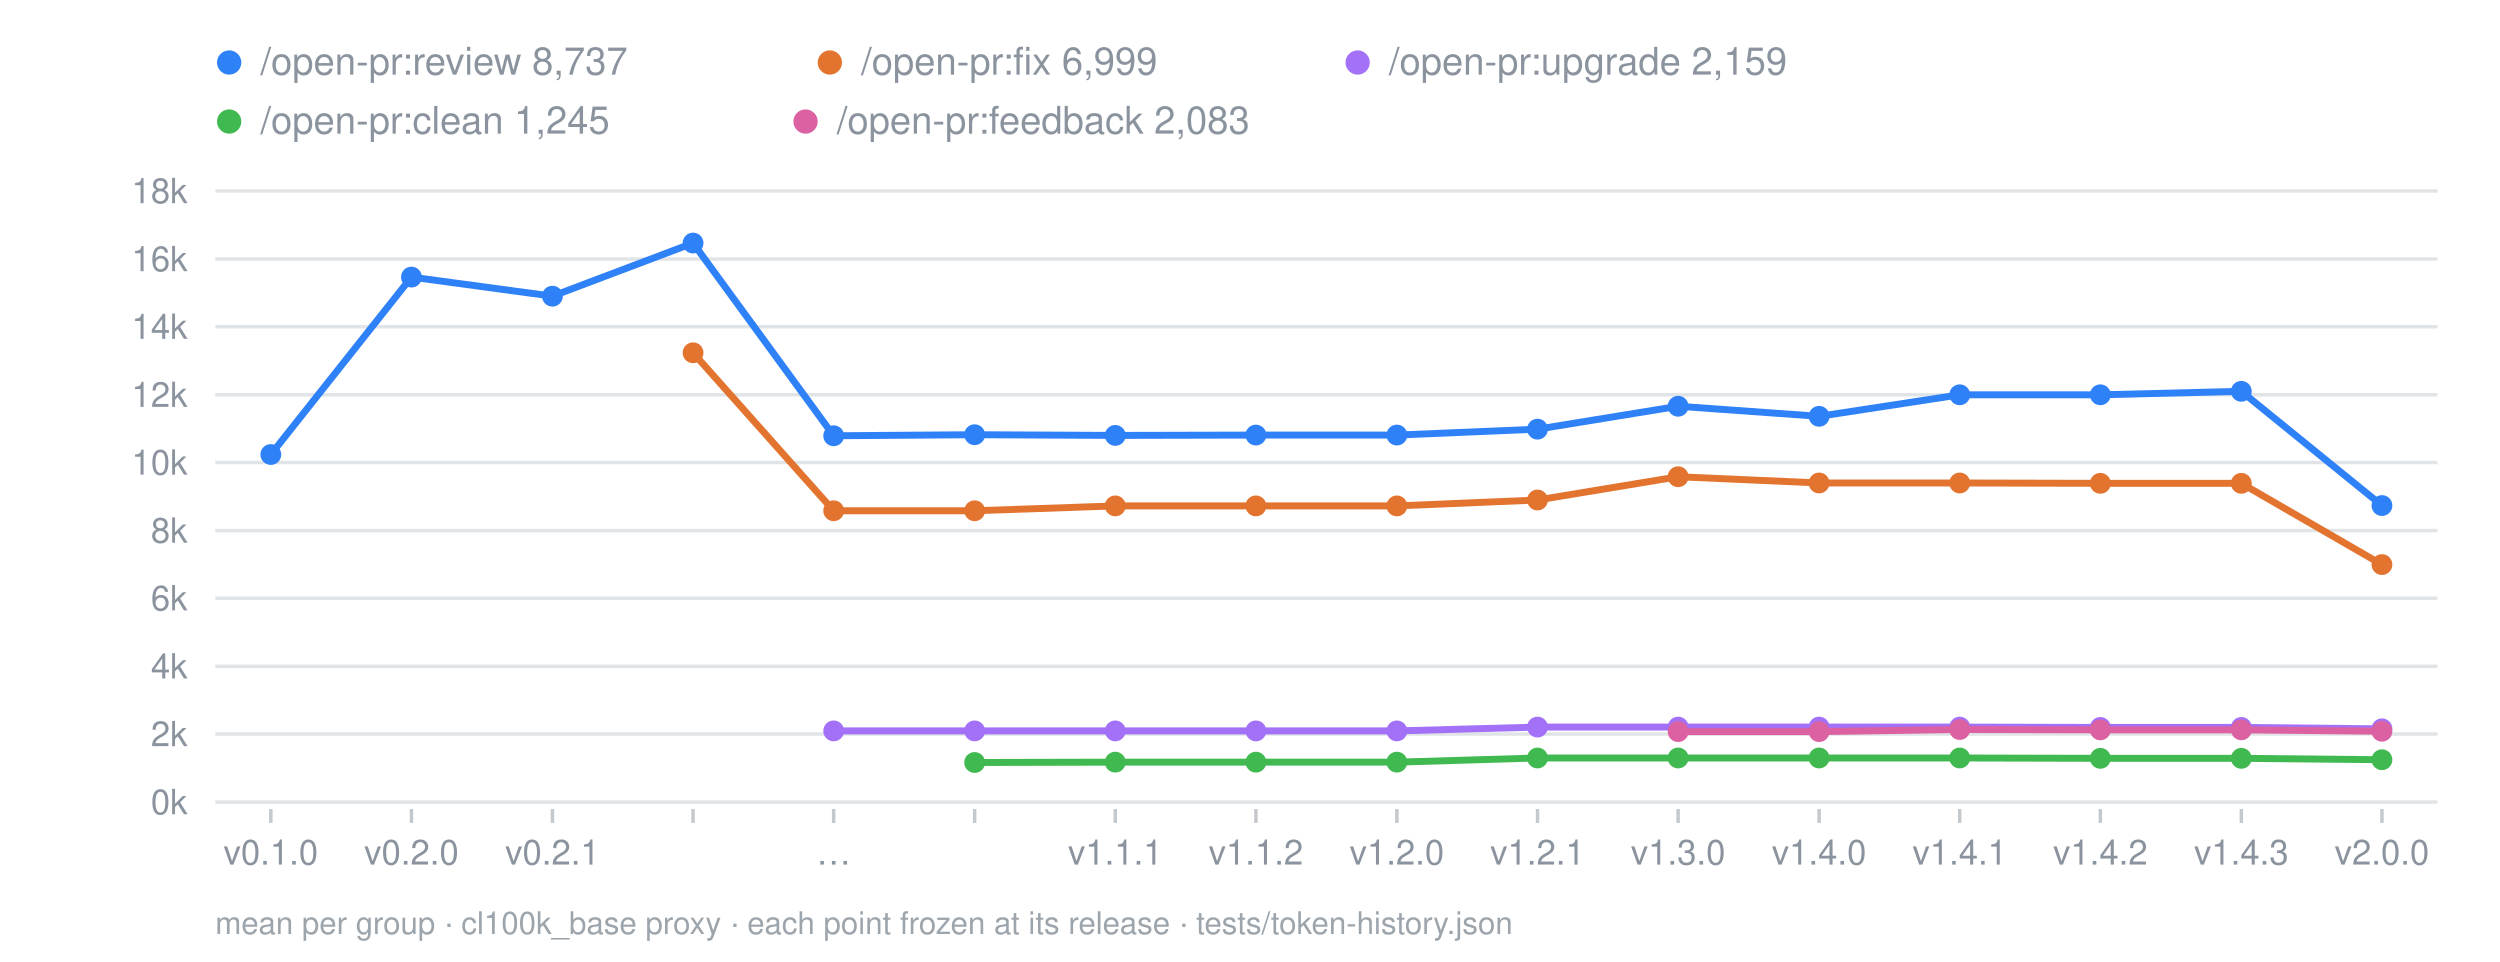
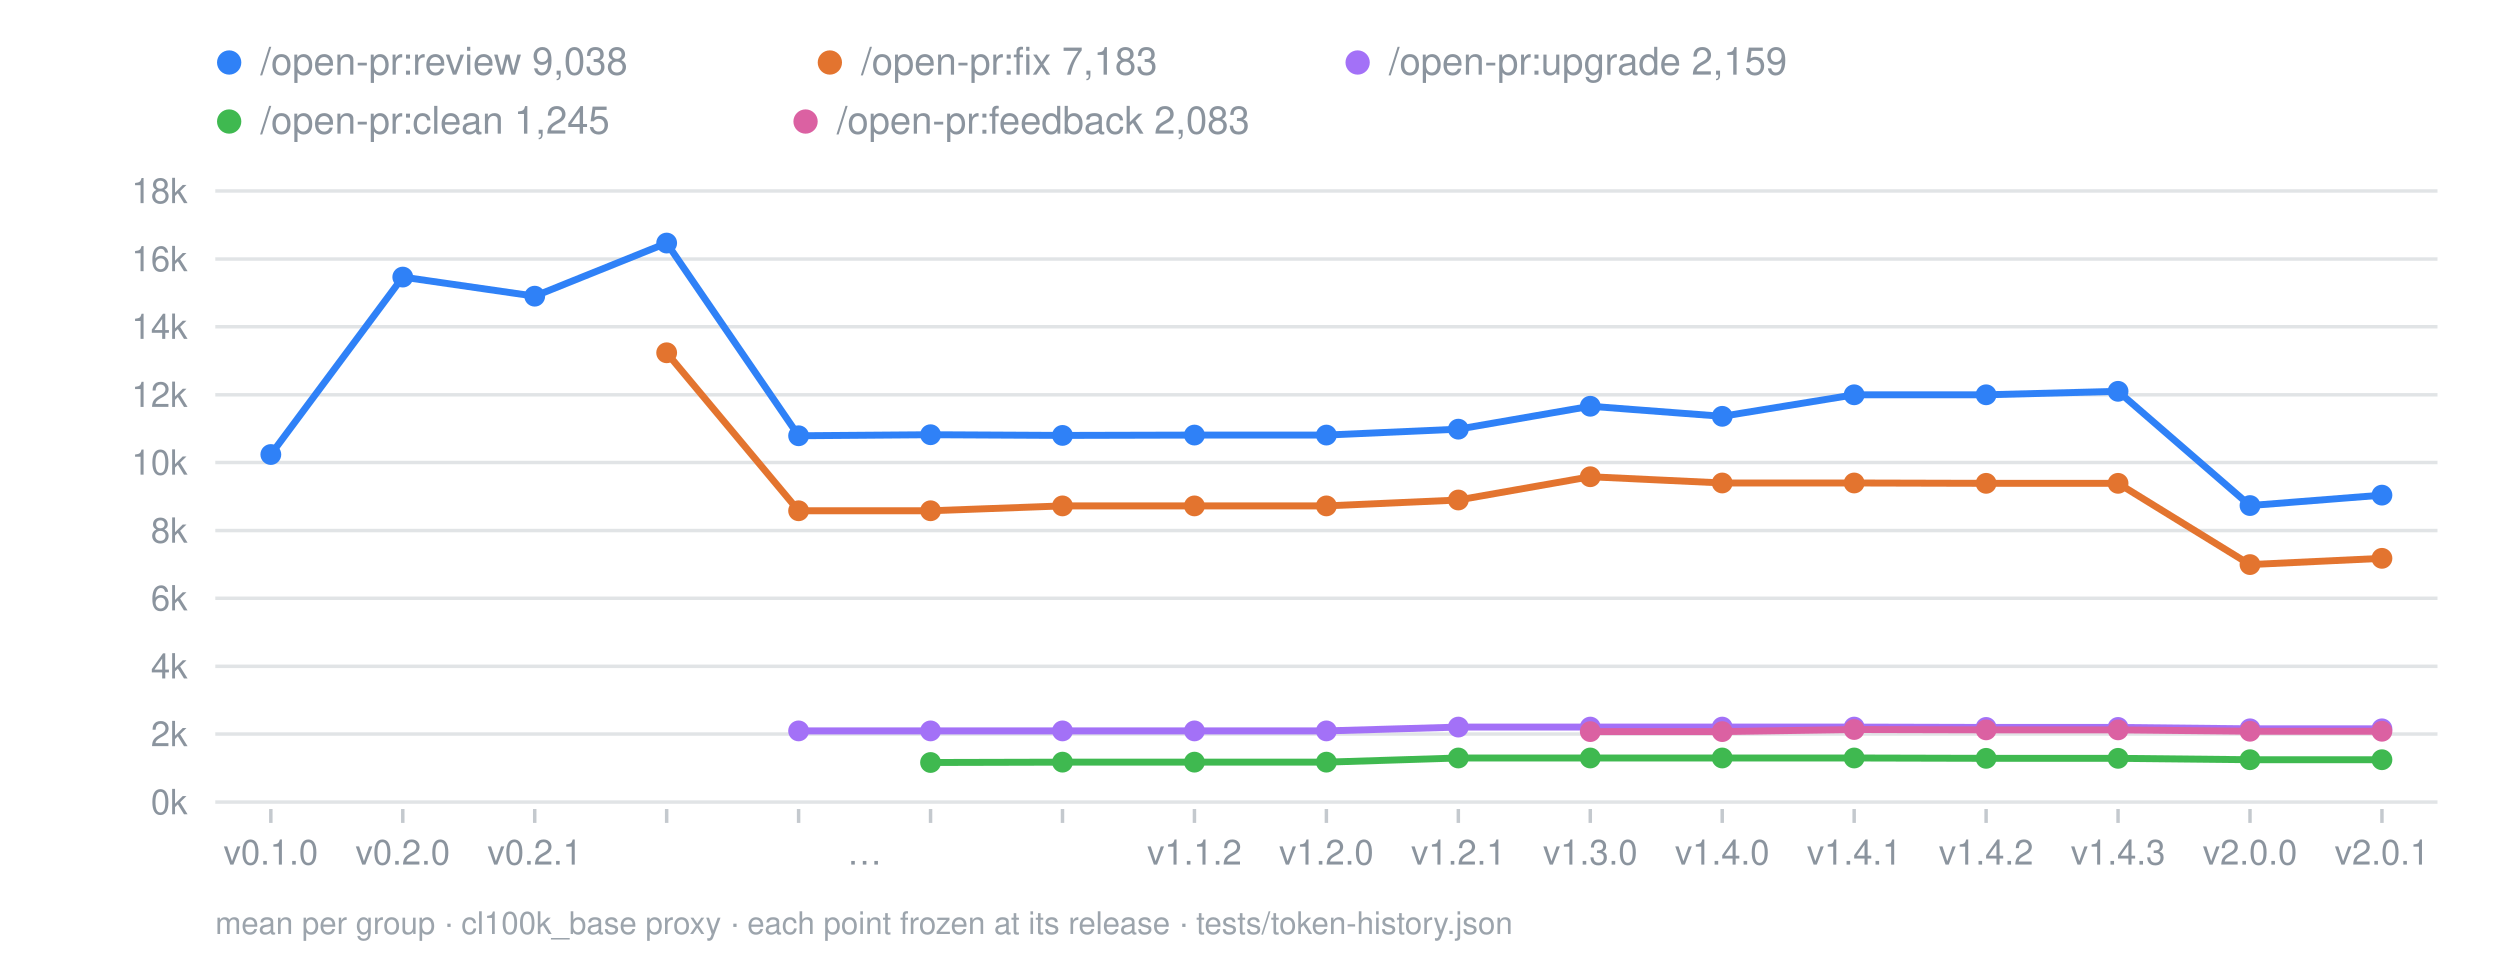
<svg xmlns="http://www.w3.org/2000/svg" viewBox="0 0 720 277" width="720" height="277" font-family="system-ui,-apple-system,Segoe UI,Helvetica,Arial,sans-serif" role="img" aria-label="Context cost per release, one line per command">
  <line x1="62" y1="231.0" x2="702" y2="231.0" stroke="#8b949e" stroke-opacity="0.25" />
  <text x="54" y="234.5" text-anchor="end" font-size="10" fill="#8b949e">0k</text>
  <line x1="62" y1="211.4" x2="702" y2="211.4" stroke="#8b949e" stroke-opacity="0.25" />
  <text x="54" y="214.9" text-anchor="end" font-size="10" fill="#8b949e">2k</text>
  <line x1="62" y1="191.9" x2="702" y2="191.9" stroke="#8b949e" stroke-opacity="0.25" />
  <text x="54" y="195.4" text-anchor="end" font-size="10" fill="#8b949e">4k</text>
  <line x1="62" y1="172.3" x2="702" y2="172.3" stroke="#8b949e" stroke-opacity="0.25" />
  <text x="54" y="175.8" text-anchor="end" font-size="10" fill="#8b949e">6k</text>
  <line x1="62" y1="152.8" x2="702" y2="152.8" stroke="#8b949e" stroke-opacity="0.25" />
  <text x="54" y="156.3" text-anchor="end" font-size="10" fill="#8b949e">8k</text>
  <line x1="62" y1="133.2" x2="702" y2="133.2" stroke="#8b949e" stroke-opacity="0.25" />
  <text x="54" y="136.7" text-anchor="end" font-size="10" fill="#8b949e">10k</text>
  <line x1="62" y1="113.7" x2="702" y2="113.7" stroke="#8b949e" stroke-opacity="0.25" />
  <text x="54" y="117.2" text-anchor="end" font-size="10" fill="#8b949e">12k</text>
  <line x1="62" y1="94.1" x2="702" y2="94.1" stroke="#8b949e" stroke-opacity="0.25" />
  <text x="54" y="97.6" text-anchor="end" font-size="10" fill="#8b949e">14k</text>
  <line x1="62" y1="74.6" x2="702" y2="74.6" stroke="#8b949e" stroke-opacity="0.25" />
  <text x="54" y="78.1" text-anchor="end" font-size="10" fill="#8b949e">16k</text>
  <line x1="62" y1="55.0" x2="702" y2="55.0" stroke="#8b949e" stroke-opacity="0.25" />
  <text x="54" y="58.5" text-anchor="end" font-size="10" fill="#8b949e">18k</text>
  <line x1="78.0" y1="233.0" x2="78.0" y2="237.0" stroke="#8b949e" stroke-opacity="0.5" />
  <text x="78.0" y="249.0" text-anchor="middle" font-size="10" fill="#8b949e">v0.1.0</text>
-   <line x1="118.5" y1="233.0" x2="118.5" y2="237.0" stroke="#8b949e" stroke-opacity="0.5" />
-   <text x="118.5" y="249.0" text-anchor="middle" font-size="10" fill="#8b949e">v0.2.0</text>
-   <line x1="159.1" y1="233.0" x2="159.1" y2="237.0" stroke="#8b949e" stroke-opacity="0.5" />
-   <text x="159.1" y="249.0" text-anchor="middle" font-size="10" fill="#8b949e">v0.2.1</text>
-   <line x1="199.6" y1="233.0" x2="199.6" y2="237.0" stroke="#8b949e" stroke-opacity="0.5" />
-   <line x1="240.1" y1="233.0" x2="240.1" y2="237.0" stroke="#8b949e" stroke-opacity="0.5" />
-   <line x1="280.7" y1="233.0" x2="280.7" y2="237.0" stroke="#8b949e" stroke-opacity="0.5" />
-   <line x1="321.2" y1="233.0" x2="321.2" y2="237.0" stroke="#8b949e" stroke-opacity="0.5" />
-   <text x="321.2" y="249.0" text-anchor="middle" font-size="10" fill="#8b949e">v1.1.1</text>
-   <line x1="361.7" y1="233.0" x2="361.7" y2="237.0" stroke="#8b949e" stroke-opacity="0.5" />
-   <text x="361.7" y="249.0" text-anchor="middle" font-size="10" fill="#8b949e">v1.1.2</text>
-   <line x1="402.3" y1="233.0" x2="402.3" y2="237.0" stroke="#8b949e" stroke-opacity="0.5" />
-   <text x="402.3" y="249.0" text-anchor="middle" font-size="10" fill="#8b949e">v1.2.0</text>
-   <line x1="442.8" y1="233.0" x2="442.8" y2="237.0" stroke="#8b949e" stroke-opacity="0.5" />
-   <text x="442.8" y="249.0" text-anchor="middle" font-size="10" fill="#8b949e">v1.2.1</text>
-   <line x1="483.3" y1="233.0" x2="483.3" y2="237.0" stroke="#8b949e" stroke-opacity="0.5" />
-   <text x="483.3" y="249.0" text-anchor="middle" font-size="10" fill="#8b949e">v1.3.0</text>
-   <line x1="523.9" y1="233.0" x2="523.9" y2="237.0" stroke="#8b949e" stroke-opacity="0.5" />
-   <text x="523.9" y="249.0" text-anchor="middle" font-size="10" fill="#8b949e">v1.4.0</text>
-   <line x1="564.4" y1="233.0" x2="564.4" y2="237.0" stroke="#8b949e" stroke-opacity="0.5" />
-   <text x="564.4" y="249.0" text-anchor="middle" font-size="10" fill="#8b949e">v1.4.1</text>
-   <line x1="604.9" y1="233.0" x2="604.9" y2="237.0" stroke="#8b949e" stroke-opacity="0.5" />
-   <text x="604.9" y="249.0" text-anchor="middle" font-size="10" fill="#8b949e">v1.4.2</text>
-   <line x1="645.5" y1="233.0" x2="645.5" y2="237.0" stroke="#8b949e" stroke-opacity="0.5" />
-   <text x="645.5" y="249.0" text-anchor="middle" font-size="10" fill="#8b949e">v1.4.3</text>
+   <line x1="116.0" y1="233.0" x2="116.0" y2="237.0" stroke="#8b949e" stroke-opacity="0.5" />
+   <text x="116.0" y="249.0" text-anchor="middle" font-size="10" fill="#8b949e">v0.2.0</text>
+   <line x1="154.0" y1="233.0" x2="154.0" y2="237.0" stroke="#8b949e" stroke-opacity="0.5" />
+   <text x="154.0" y="249.0" text-anchor="middle" font-size="10" fill="#8b949e">v0.2.1</text>
+   <line x1="192.0" y1="233.0" x2="192.0" y2="237.0" stroke="#8b949e" stroke-opacity="0.5" />
+   <line x1="230.0" y1="233.0" x2="230.0" y2="237.0" stroke="#8b949e" stroke-opacity="0.5" />
+   <line x1="268.0" y1="233.0" x2="268.0" y2="237.0" stroke="#8b949e" stroke-opacity="0.5" />
+   <line x1="306.0" y1="233.0" x2="306.0" y2="237.0" stroke="#8b949e" stroke-opacity="0.5" />
+   <line x1="344.0" y1="233.0" x2="344.0" y2="237.0" stroke="#8b949e" stroke-opacity="0.5" />
+   <text x="344.0" y="249.0" text-anchor="middle" font-size="10" fill="#8b949e">v1.1.2</text>
+   <line x1="382.0" y1="233.0" x2="382.0" y2="237.0" stroke="#8b949e" stroke-opacity="0.5" />
+   <text x="382.0" y="249.0" text-anchor="middle" font-size="10" fill="#8b949e">v1.2.0</text>
+   <line x1="420.0" y1="233.0" x2="420.0" y2="237.0" stroke="#8b949e" stroke-opacity="0.5" />
+   <text x="420.0" y="249.0" text-anchor="middle" font-size="10" fill="#8b949e">v1.2.1</text>
+   <line x1="458.0" y1="233.0" x2="458.0" y2="237.0" stroke="#8b949e" stroke-opacity="0.5" />
+   <text x="458.0" y="249.0" text-anchor="middle" font-size="10" fill="#8b949e">v1.3.0</text>
+   <line x1="496.0" y1="233.0" x2="496.0" y2="237.0" stroke="#8b949e" stroke-opacity="0.5" />
+   <text x="496.0" y="249.0" text-anchor="middle" font-size="10" fill="#8b949e">v1.4.0</text>
+   <line x1="534.0" y1="233.0" x2="534.0" y2="237.0" stroke="#8b949e" stroke-opacity="0.5" />
+   <text x="534.0" y="249.0" text-anchor="middle" font-size="10" fill="#8b949e">v1.4.1</text>
+   <line x1="572.0" y1="233.0" x2="572.0" y2="237.0" stroke="#8b949e" stroke-opacity="0.5" />
+   <text x="572.0" y="249.0" text-anchor="middle" font-size="10" fill="#8b949e">v1.4.2</text>
+   <line x1="610.0" y1="233.0" x2="610.0" y2="237.0" stroke="#8b949e" stroke-opacity="0.5" />
+   <text x="610.0" y="249.0" text-anchor="middle" font-size="10" fill="#8b949e">v1.4.3</text>
+   <line x1="648.0" y1="233.0" x2="648.0" y2="237.0" stroke="#8b949e" stroke-opacity="0.5" />
+   <text x="648.0" y="249.0" text-anchor="middle" font-size="10" fill="#8b949e">v2.0.0</text>
  <line x1="686.0" y1="233.0" x2="686.0" y2="237.0" stroke="#8b949e" stroke-opacity="0.5" />
-   <text x="686.0" y="249.0" text-anchor="middle" font-size="10" fill="#8b949e">v2.0.0</text>
-   <text x="240.1" y="249.0" text-anchor="middle" font-size="10" fill="#8b949e">…</text>
-   <polyline points="78.0,130.9 118.5,79.8 159.1,85.3 199.6,70.0 240.1,125.5 280.7,125.2 321.2,125.4 361.7,125.3 402.3,125.3 442.8,123.6 483.3,117.0 523.9,119.9 564.4,113.7 604.9,113.7 645.5,112.7 686.0,145.6" fill="none" stroke="#2f81f7" stroke-width="2" stroke-linejoin="round" />
+   <text x="686.0" y="249.0" text-anchor="middle" font-size="10" fill="#8b949e">v2.0.1</text>
+   <text x="249.0" y="249.0" text-anchor="middle" font-size="10" fill="#8b949e">…</text>
+   <polyline points="78.0,130.9 116.0,79.8 154.0,85.3 192.0,70.0 230.0,125.5 268.0,125.2 306.0,125.4 344.0,125.3 382.0,125.3 420.0,123.6 458.0,117.0 496.0,119.9 534.0,113.7 572.0,113.7 610.0,112.7 648.0,145.6 686.0,142.6" fill="none" stroke="#2f81f7" stroke-width="2" stroke-linejoin="round" />
  <circle cx="78.0" cy="130.9" r="3" fill="#2f81f7" />
-   <circle cx="118.5" cy="79.8" r="3" fill="#2f81f7" />
-   <circle cx="159.1" cy="85.3" r="3" fill="#2f81f7" />
-   <circle cx="199.6" cy="70.0" r="3" fill="#2f81f7" />
-   <circle cx="240.1" cy="125.5" r="3" fill="#2f81f7" />
-   <circle cx="280.7" cy="125.2" r="3" fill="#2f81f7" />
-   <circle cx="321.2" cy="125.4" r="3" fill="#2f81f7" />
-   <circle cx="361.7" cy="125.3" r="3" fill="#2f81f7" />
-   <circle cx="402.3" cy="125.3" r="3" fill="#2f81f7" />
-   <circle cx="442.8" cy="123.6" r="3" fill="#2f81f7" />
-   <circle cx="483.3" cy="117.0" r="3" fill="#2f81f7" />
-   <circle cx="523.9" cy="119.9" r="3" fill="#2f81f7" />
-   <circle cx="564.4" cy="113.7" r="3" fill="#2f81f7" />
-   <circle cx="604.9" cy="113.7" r="3" fill="#2f81f7" />
-   <circle cx="645.5" cy="112.7" r="3" fill="#2f81f7" />
-   <circle cx="686.0" cy="145.6" r="3" fill="#2f81f7" />
-   <polyline points="199.6,101.6 240.1,147.1 280.7,147.1 321.2,145.7 361.7,145.7 402.3,145.7 442.8,144.0 483.3,137.3 523.9,139.1 564.4,139.1 604.9,139.2 645.5,139.2 686.0,162.6" fill="none" stroke="#e3742f" stroke-width="2" stroke-linejoin="round" />
-   <circle cx="199.6" cy="101.6" r="3" fill="#e3742f" />
-   <circle cx="240.1" cy="147.1" r="3" fill="#e3742f" />
-   <circle cx="280.7" cy="147.1" r="3" fill="#e3742f" />
-   <circle cx="321.2" cy="145.7" r="3" fill="#e3742f" />
-   <circle cx="361.7" cy="145.7" r="3" fill="#e3742f" />
-   <circle cx="402.3" cy="145.7" r="3" fill="#e3742f" />
-   <circle cx="442.8" cy="144.0" r="3" fill="#e3742f" />
-   <circle cx="483.3" cy="137.3" r="3" fill="#e3742f" />
-   <circle cx="523.9" cy="139.1" r="3" fill="#e3742f" />
-   <circle cx="564.4" cy="139.1" r="3" fill="#e3742f" />
-   <circle cx="604.9" cy="139.2" r="3" fill="#e3742f" />
-   <circle cx="645.5" cy="139.2" r="3" fill="#e3742f" />
-   <circle cx="686.0" cy="162.6" r="3" fill="#e3742f" />
-   <polyline points="240.1,210.5 280.7,210.5 321.2,210.5 361.7,210.5 402.3,210.5 442.8,209.4 483.3,209.4 523.9,209.4 564.4,209.4 604.9,209.5 645.5,209.5 686.0,209.9" fill="none" stroke="#a371f7" stroke-width="2" stroke-linejoin="round" />
-   <circle cx="240.1" cy="210.5" r="3" fill="#a371f7" />
-   <circle cx="280.7" cy="210.5" r="3" fill="#a371f7" />
-   <circle cx="321.2" cy="210.5" r="3" fill="#a371f7" />
-   <circle cx="361.7" cy="210.5" r="3" fill="#a371f7" />
-   <circle cx="402.3" cy="210.5" r="3" fill="#a371f7" />
-   <circle cx="442.8" cy="209.4" r="3" fill="#a371f7" />
-   <circle cx="483.3" cy="209.4" r="3" fill="#a371f7" />
-   <circle cx="523.9" cy="209.4" r="3" fill="#a371f7" />
-   <circle cx="564.4" cy="209.4" r="3" fill="#a371f7" />
-   <circle cx="604.9" cy="209.5" r="3" fill="#a371f7" />
-   <circle cx="645.5" cy="209.5" r="3" fill="#a371f7" />
+   <circle cx="116.0" cy="79.8" r="3" fill="#2f81f7" />
+   <circle cx="154.0" cy="85.3" r="3" fill="#2f81f7" />
+   <circle cx="192.0" cy="70.0" r="3" fill="#2f81f7" />
+   <circle cx="230.0" cy="125.5" r="3" fill="#2f81f7" />
+   <circle cx="268.0" cy="125.2" r="3" fill="#2f81f7" />
+   <circle cx="306.0" cy="125.4" r="3" fill="#2f81f7" />
+   <circle cx="344.0" cy="125.3" r="3" fill="#2f81f7" />
+   <circle cx="382.0" cy="125.3" r="3" fill="#2f81f7" />
+   <circle cx="420.0" cy="123.6" r="3" fill="#2f81f7" />
+   <circle cx="458.0" cy="117.0" r="3" fill="#2f81f7" />
+   <circle cx="496.0" cy="119.9" r="3" fill="#2f81f7" />
+   <circle cx="534.0" cy="113.7" r="3" fill="#2f81f7" />
+   <circle cx="572.0" cy="113.7" r="3" fill="#2f81f7" />
+   <circle cx="610.0" cy="112.7" r="3" fill="#2f81f7" />
+   <circle cx="648.0" cy="145.6" r="3" fill="#2f81f7" />
+   <circle cx="686.0" cy="142.6" r="3" fill="#2f81f7" />
+   <polyline points="192.0,101.6 230.0,147.1 268.0,147.1 306.0,145.7 344.0,145.7 382.0,145.7 420.0,144.0 458.0,137.3 496.0,139.1 534.0,139.1 572.0,139.2 610.0,139.2 648.0,162.6 686.0,160.8" fill="none" stroke="#e3742f" stroke-width="2" stroke-linejoin="round" />
+   <circle cx="192.0" cy="101.6" r="3" fill="#e3742f" />
+   <circle cx="230.0" cy="147.1" r="3" fill="#e3742f" />
+   <circle cx="268.0" cy="147.1" r="3" fill="#e3742f" />
+   <circle cx="306.0" cy="145.7" r="3" fill="#e3742f" />
+   <circle cx="344.0" cy="145.7" r="3" fill="#e3742f" />
+   <circle cx="382.0" cy="145.7" r="3" fill="#e3742f" />
+   <circle cx="420.0" cy="144.0" r="3" fill="#e3742f" />
+   <circle cx="458.0" cy="137.3" r="3" fill="#e3742f" />
+   <circle cx="496.0" cy="139.1" r="3" fill="#e3742f" />
+   <circle cx="534.0" cy="139.1" r="3" fill="#e3742f" />
+   <circle cx="572.0" cy="139.2" r="3" fill="#e3742f" />
+   <circle cx="610.0" cy="139.2" r="3" fill="#e3742f" />
+   <circle cx="648.0" cy="162.6" r="3" fill="#e3742f" />
+   <circle cx="686.0" cy="160.8" r="3" fill="#e3742f" />
+   <polyline points="230.0,210.5 268.0,210.5 306.0,210.5 344.0,210.5 382.0,210.5 420.0,209.4 458.0,209.4 496.0,209.4 534.0,209.4 572.0,209.5 610.0,209.5 648.0,209.9 686.0,209.9" fill="none" stroke="#a371f7" stroke-width="2" stroke-linejoin="round" />
+   <circle cx="230.0" cy="210.5" r="3" fill="#a371f7" />
+   <circle cx="268.0" cy="210.5" r="3" fill="#a371f7" />
+   <circle cx="306.0" cy="210.5" r="3" fill="#a371f7" />
+   <circle cx="344.0" cy="210.5" r="3" fill="#a371f7" />
+   <circle cx="382.0" cy="210.5" r="3" fill="#a371f7" />
+   <circle cx="420.0" cy="209.4" r="3" fill="#a371f7" />
+   <circle cx="458.0" cy="209.4" r="3" fill="#a371f7" />
+   <circle cx="496.0" cy="209.4" r="3" fill="#a371f7" />
+   <circle cx="534.0" cy="209.4" r="3" fill="#a371f7" />
+   <circle cx="572.0" cy="209.5" r="3" fill="#a371f7" />
+   <circle cx="610.0" cy="209.5" r="3" fill="#a371f7" />
+   <circle cx="648.0" cy="209.9" r="3" fill="#a371f7" />
  <circle cx="686.0" cy="209.9" r="3" fill="#a371f7" />
-   <polyline points="280.7,219.6 321.2,219.5 361.7,219.5 402.3,219.5 442.8,218.3 483.3,218.3 523.9,218.3 564.4,218.3 604.9,218.4 645.5,218.4 686.0,218.8" fill="none" stroke="#3fb950" stroke-width="2" stroke-linejoin="round" />
-   <circle cx="280.7" cy="219.6" r="3" fill="#3fb950" />
-   <circle cx="321.2" cy="219.5" r="3" fill="#3fb950" />
-   <circle cx="361.7" cy="219.5" r="3" fill="#3fb950" />
-   <circle cx="402.3" cy="219.5" r="3" fill="#3fb950" />
-   <circle cx="442.8" cy="218.3" r="3" fill="#3fb950" />
-   <circle cx="483.3" cy="218.3" r="3" fill="#3fb950" />
-   <circle cx="523.9" cy="218.3" r="3" fill="#3fb950" />
-   <circle cx="564.4" cy="218.3" r="3" fill="#3fb950" />
-   <circle cx="604.9" cy="218.4" r="3" fill="#3fb950" />
-   <circle cx="645.5" cy="218.4" r="3" fill="#3fb950" />
+   <polyline points="268.0,219.6 306.0,219.5 344.0,219.5 382.0,219.5 420.0,218.3 458.0,218.3 496.0,218.3 534.0,218.3 572.0,218.4 610.0,218.4 648.0,218.8 686.0,218.8" fill="none" stroke="#3fb950" stroke-width="2" stroke-linejoin="round" />
+   <circle cx="268.0" cy="219.6" r="3" fill="#3fb950" />
+   <circle cx="306.0" cy="219.5" r="3" fill="#3fb950" />
+   <circle cx="344.0" cy="219.5" r="3" fill="#3fb950" />
+   <circle cx="382.0" cy="219.5" r="3" fill="#3fb950" />
+   <circle cx="420.0" cy="218.3" r="3" fill="#3fb950" />
+   <circle cx="458.0" cy="218.3" r="3" fill="#3fb950" />
+   <circle cx="496.0" cy="218.3" r="3" fill="#3fb950" />
+   <circle cx="534.0" cy="218.3" r="3" fill="#3fb950" />
+   <circle cx="572.0" cy="218.4" r="3" fill="#3fb950" />
+   <circle cx="610.0" cy="218.4" r="3" fill="#3fb950" />
+   <circle cx="648.0" cy="218.8" r="3" fill="#3fb950" />
  <circle cx="686.0" cy="218.8" r="3" fill="#3fb950" />
-   <polyline points="483.3,210.7 523.9,210.7 564.4,210.1 604.9,210.2 645.5,210.2 686.0,210.6" fill="none" stroke="#db61a2" stroke-width="2" stroke-linejoin="round" />
-   <circle cx="483.3" cy="210.7" r="3" fill="#db61a2" />
-   <circle cx="523.9" cy="210.7" r="3" fill="#db61a2" />
-   <circle cx="564.4" cy="210.1" r="3" fill="#db61a2" />
-   <circle cx="604.9" cy="210.2" r="3" fill="#db61a2" />
-   <circle cx="645.5" cy="210.2" r="3" fill="#db61a2" />
+   <polyline points="458.0,210.7 496.0,210.7 534.0,210.1 572.0,210.2 610.0,210.2 648.0,210.6 686.0,210.6" fill="none" stroke="#db61a2" stroke-width="2" stroke-linejoin="round" />
+   <circle cx="458.0" cy="210.7" r="3" fill="#db61a2" />
+   <circle cx="496.0" cy="210.7" r="3" fill="#db61a2" />
+   <circle cx="534.0" cy="210.1" r="3" fill="#db61a2" />
+   <circle cx="572.0" cy="210.2" r="3" fill="#db61a2" />
+   <circle cx="610.0" cy="210.2" r="3" fill="#db61a2" />
+   <circle cx="648.0" cy="210.6" r="3" fill="#db61a2" />
  <circle cx="686.0" cy="210.6" r="3" fill="#db61a2" />
  <circle cx="66" cy="18" r="3.5" fill="#2f81f7" />
-   <text x="75" y="21.5" font-size="11" fill="#8b949e">/open-pr:review 8,737</text>
+   <text x="75" y="21.5" font-size="11" fill="#8b949e">/open-pr:review 9,038</text>
  <circle cx="239.0" cy="18" r="3.5" fill="#e3742f" />
-   <text x="248.0" y="21.5" font-size="11" fill="#8b949e">/open-pr:fix 6,999</text>
+   <text x="248.0" y="21.5" font-size="11" fill="#8b949e">/open-pr:fix 7,183</text>
  <circle cx="391.0" cy="18" r="3.5" fill="#a371f7" />
  <text x="400.0" y="21.5" font-size="11" fill="#8b949e">/open-pr:upgrade 2,159</text>
  <circle cx="66" cy="35" r="3.5" fill="#3fb950" />
  <text x="75" y="38.5" font-size="11" fill="#8b949e">/open-pr:clean 1,245</text>
  <circle cx="232.0" cy="35" r="3.5" fill="#db61a2" />
  <text x="241.0" y="38.5" font-size="11" fill="#8b949e">/open-pr:feedback 2,083</text>
  <text x="62" y="269" font-size="9" fill="#8b949e" fill-opacity="0.85">mean per group · cl100k_base proxy · each point frozen at its release · tests/token-history.json</text>
</svg>
